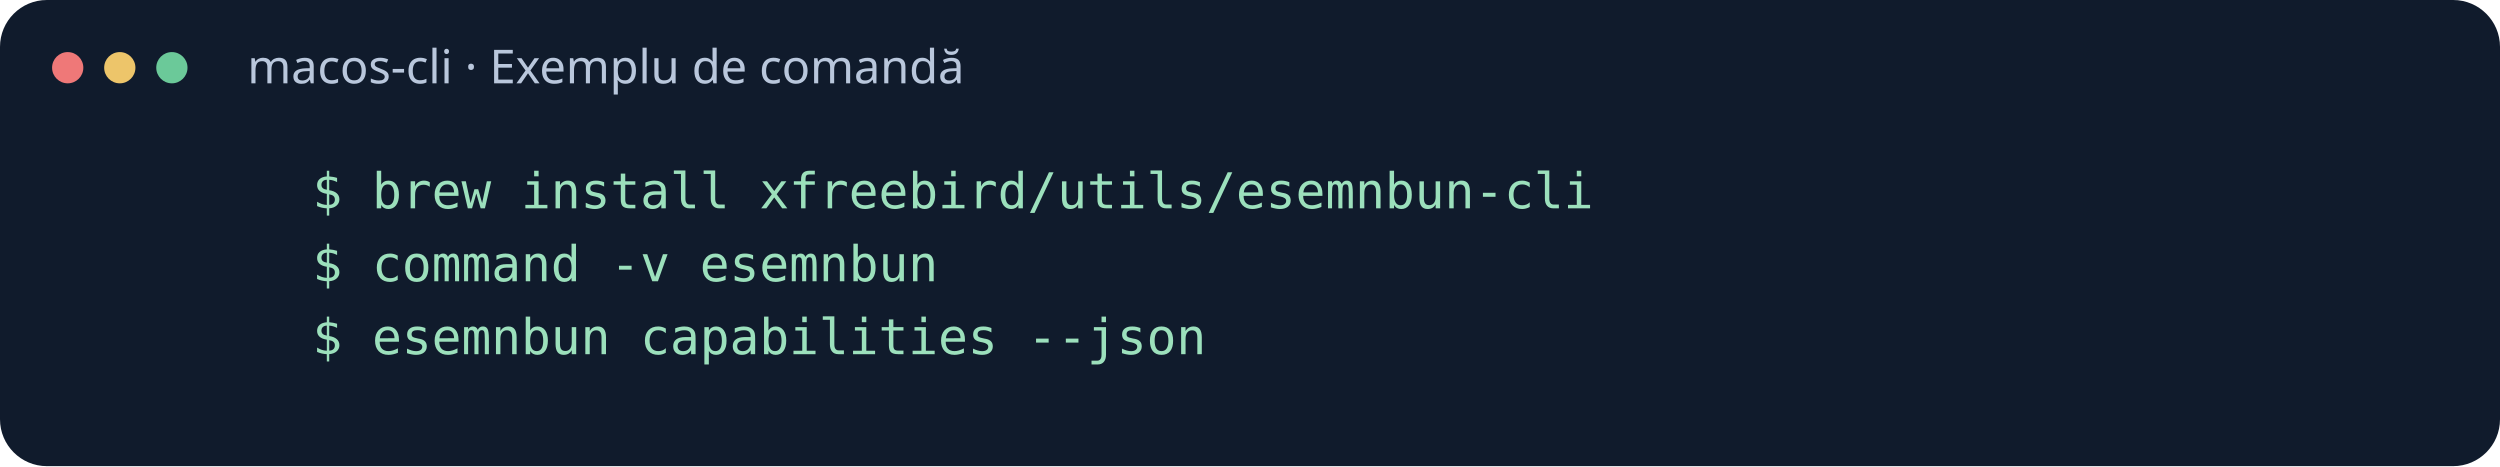
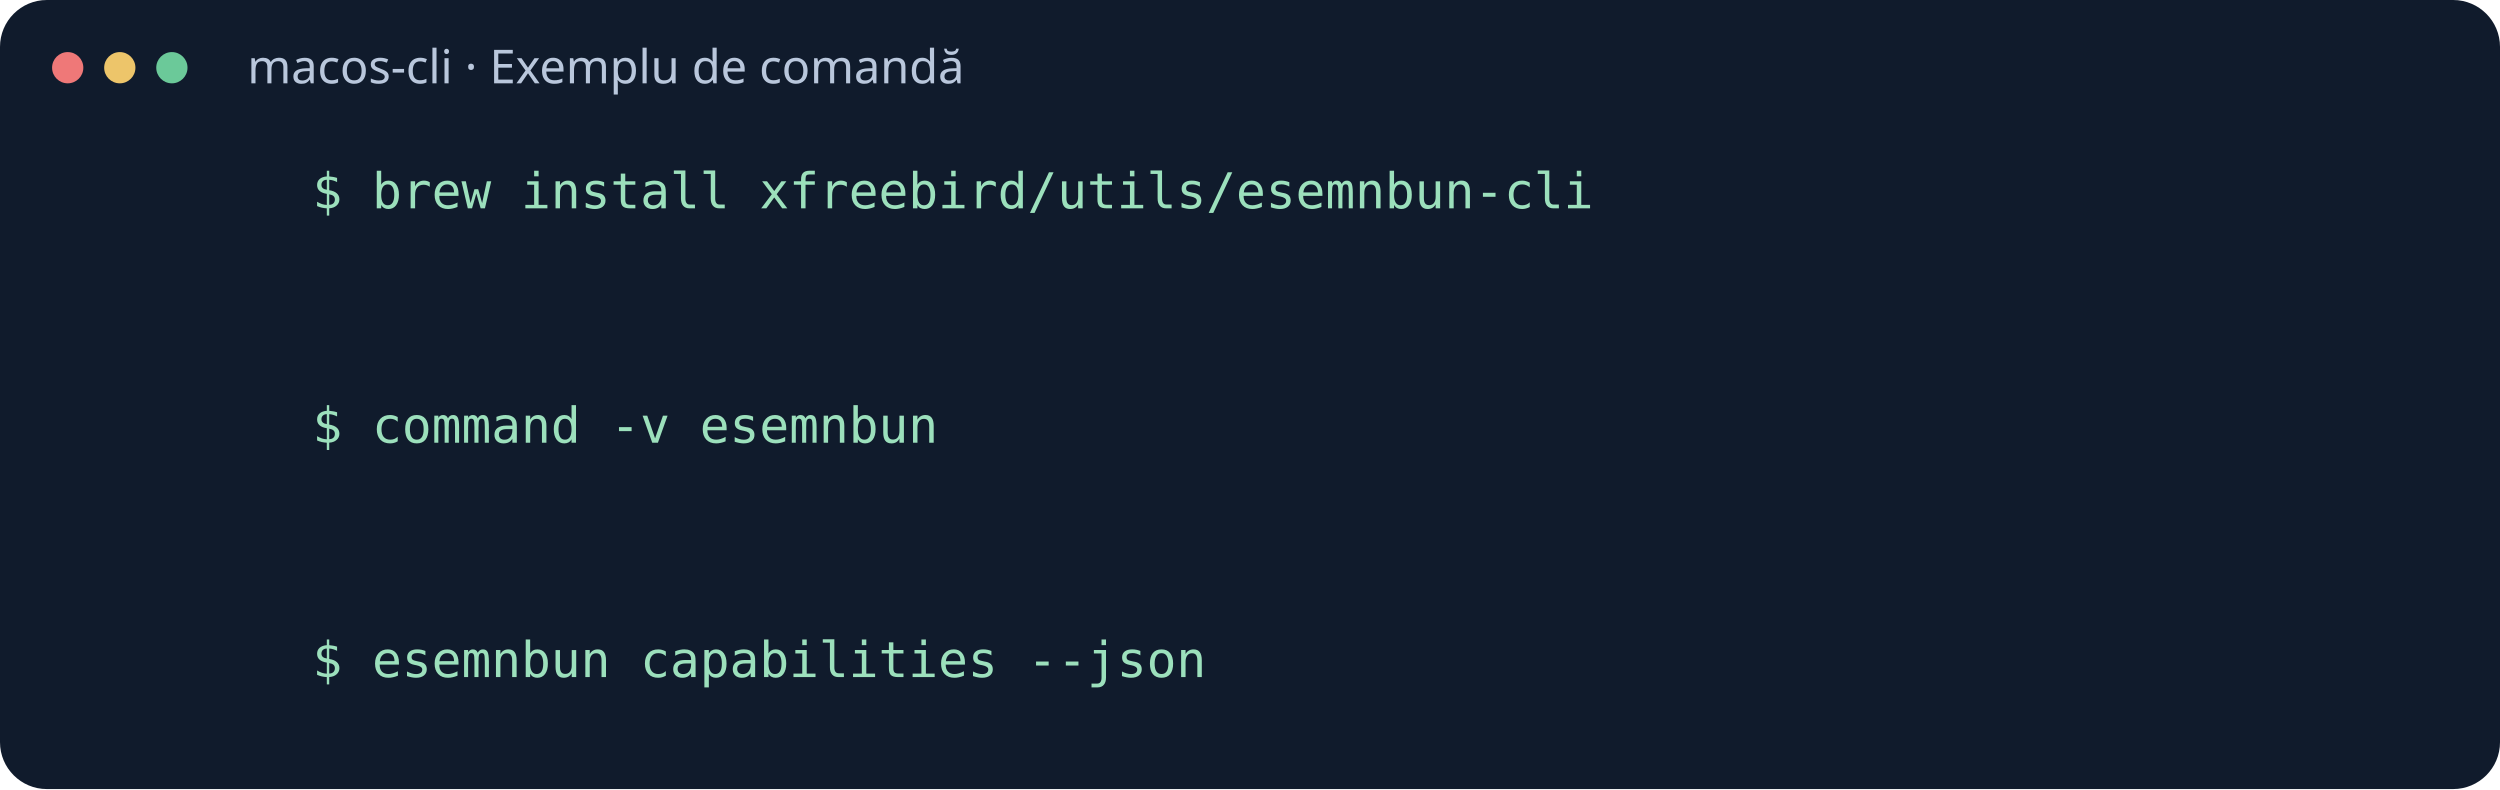
- <svg xmlns="http://www.w3.org/2000/svg" width="960" height="179" viewBox="0 0 960 179">
-   <rect width="960" height="179" rx="18" fill="#101b2c" />
+ <svg xmlns="http://www.w3.org/2000/svg" width="960" height="303" viewBox="0 0 960 303">
+   <rect width="960" height="303" rx="18" fill="#101b2c" />
  <circle cx="26" cy="26" r="6" fill="#ef7878" />
  <circle cx="46" cy="26" r="6" fill="#edc56a" />
  <circle cx="66" cy="26" r="6" fill="#6bc999" />
  <text x="95" y="32" font-family="sans-serif" font-size="18" fill="#b9c7dc">macos-cli · Exemplu de comandă</text>
  <text x="120" y="80" xml:space="preserve" font-family="DejaVu Sans Mono,Menlo,Consolas,monospace" font-size="19" fill="#9ce0bc">$ brew install xfreebird/utils/esemnbun-cli</text>
-   <text x="120" y="108" xml:space="preserve" font-family="DejaVu Sans Mono,Menlo,Consolas,monospace" font-size="19" fill="#9ce0bc">$ command -v esemnbun</text>
-   <text x="120" y="136" xml:space="preserve" font-family="DejaVu Sans Mono,Menlo,Consolas,monospace" font-size="19" fill="#9ce0bc">$ esemnbun capabilities --json</text>
+   <text x="120" y="170" xml:space="preserve" font-family="DejaVu Sans Mono,Menlo,Consolas,monospace" font-size="19" fill="#9ce0bc">$ command -v esemnbun</text>
+   <text x="120" y="260" xml:space="preserve" font-family="DejaVu Sans Mono,Menlo,Consolas,monospace" font-size="19" fill="#9ce0bc">$ esemnbun capabilities --json</text>
</svg>
